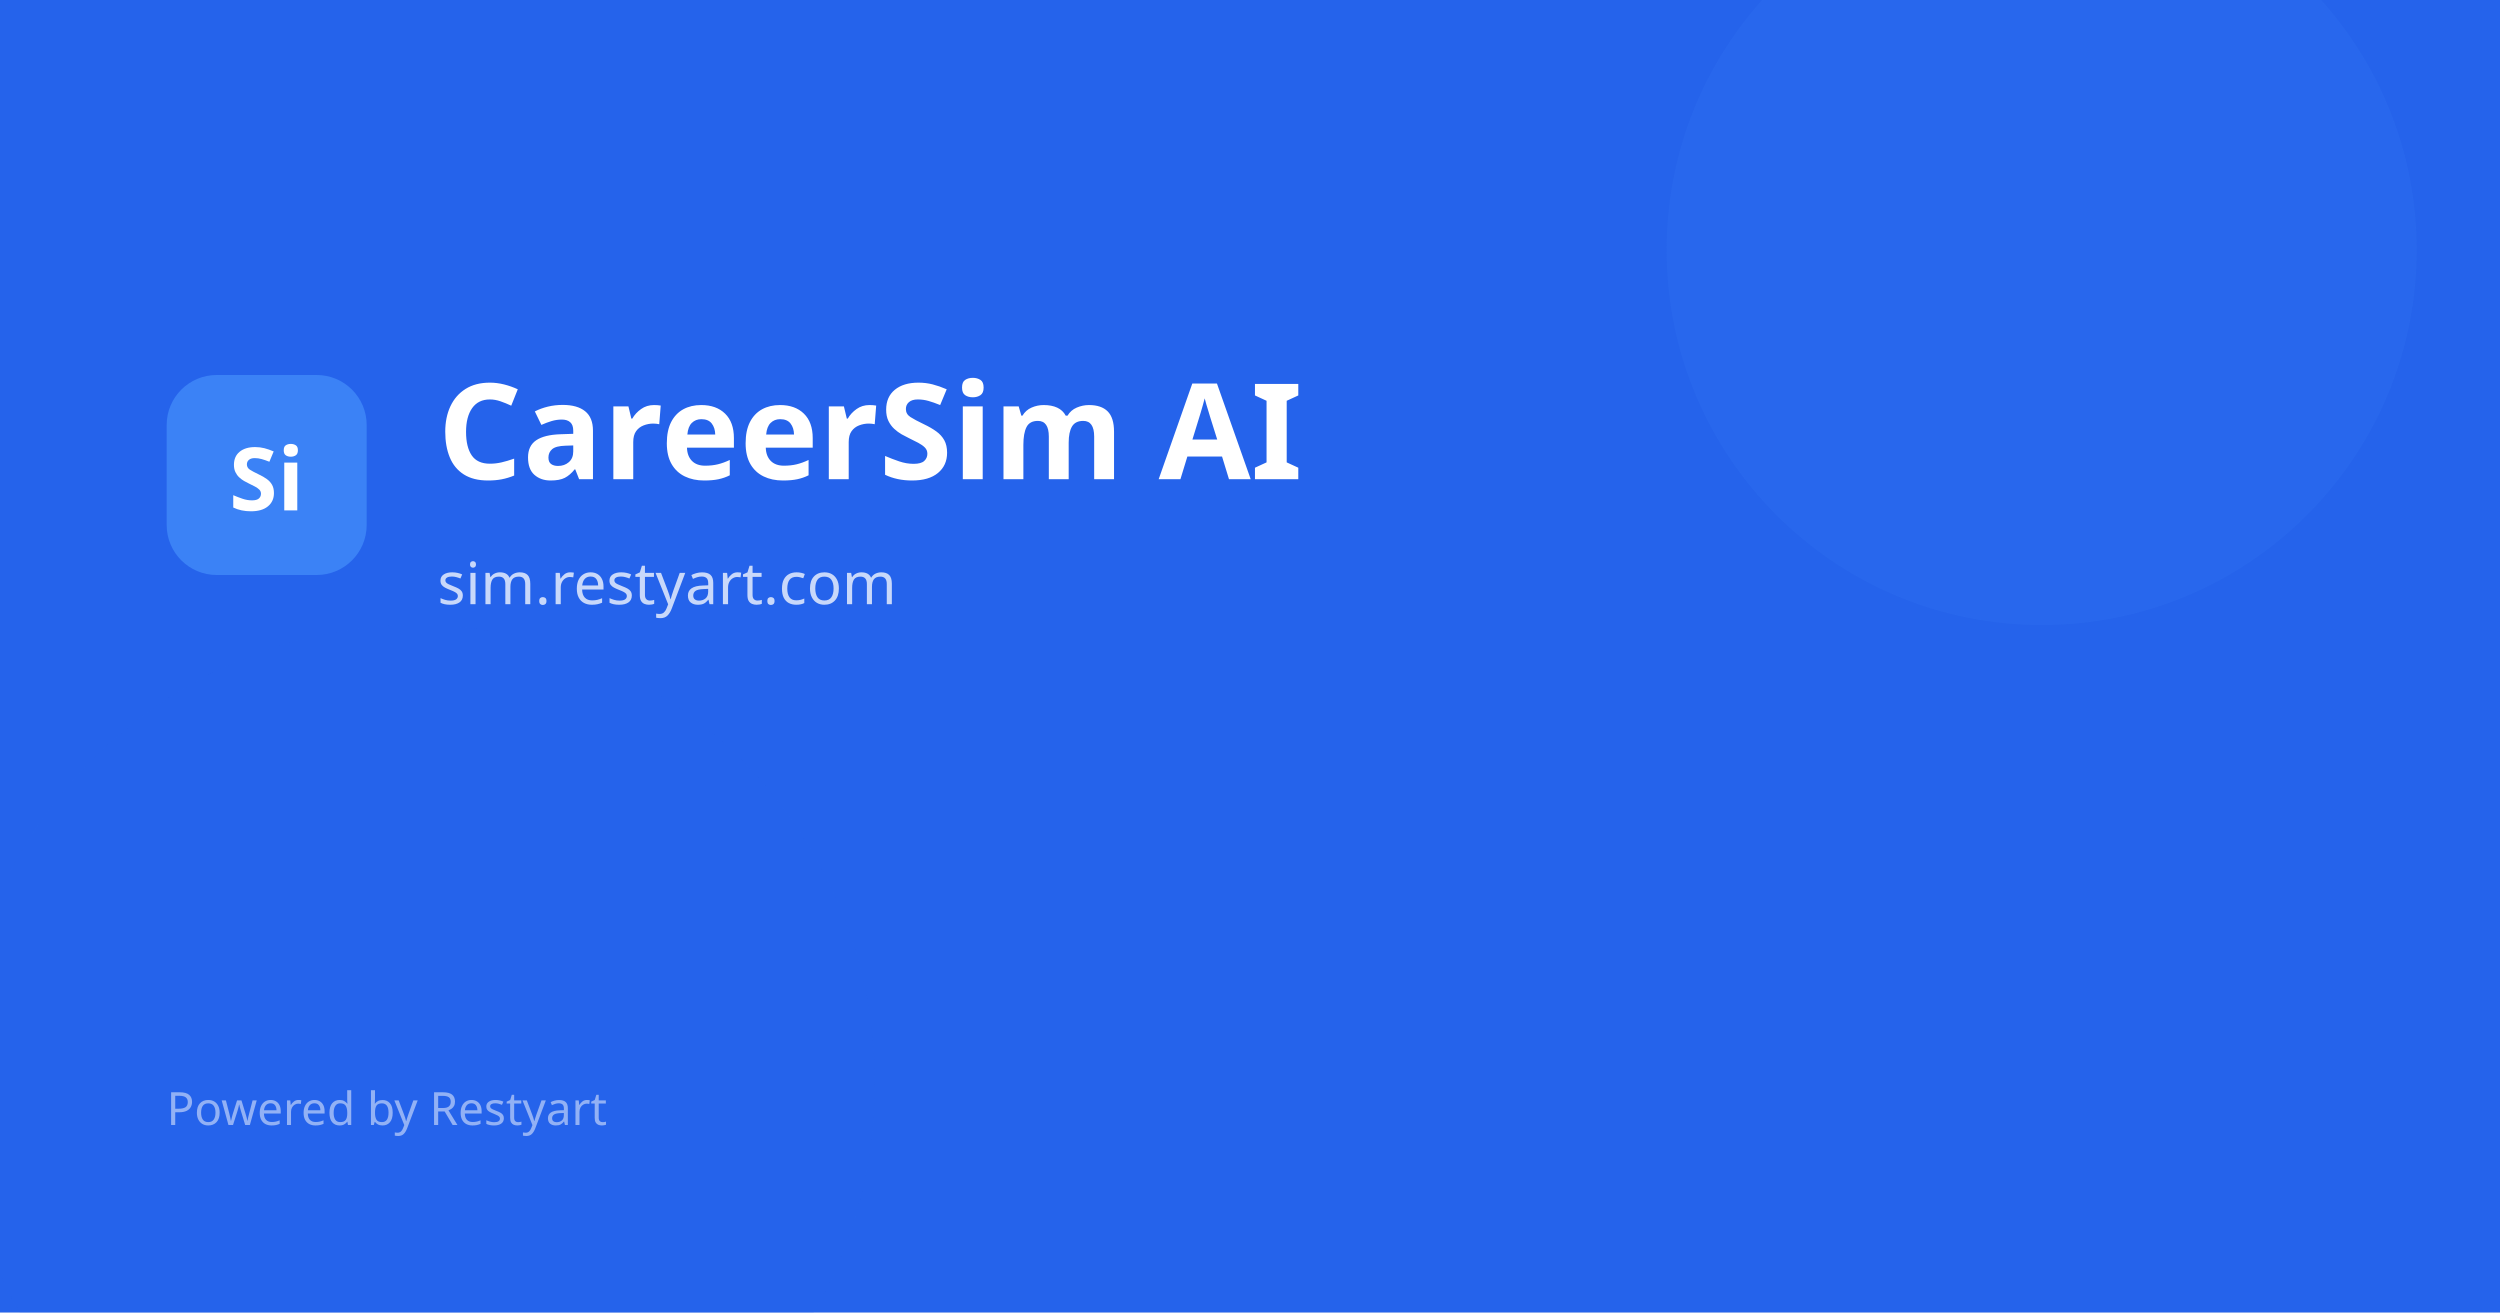
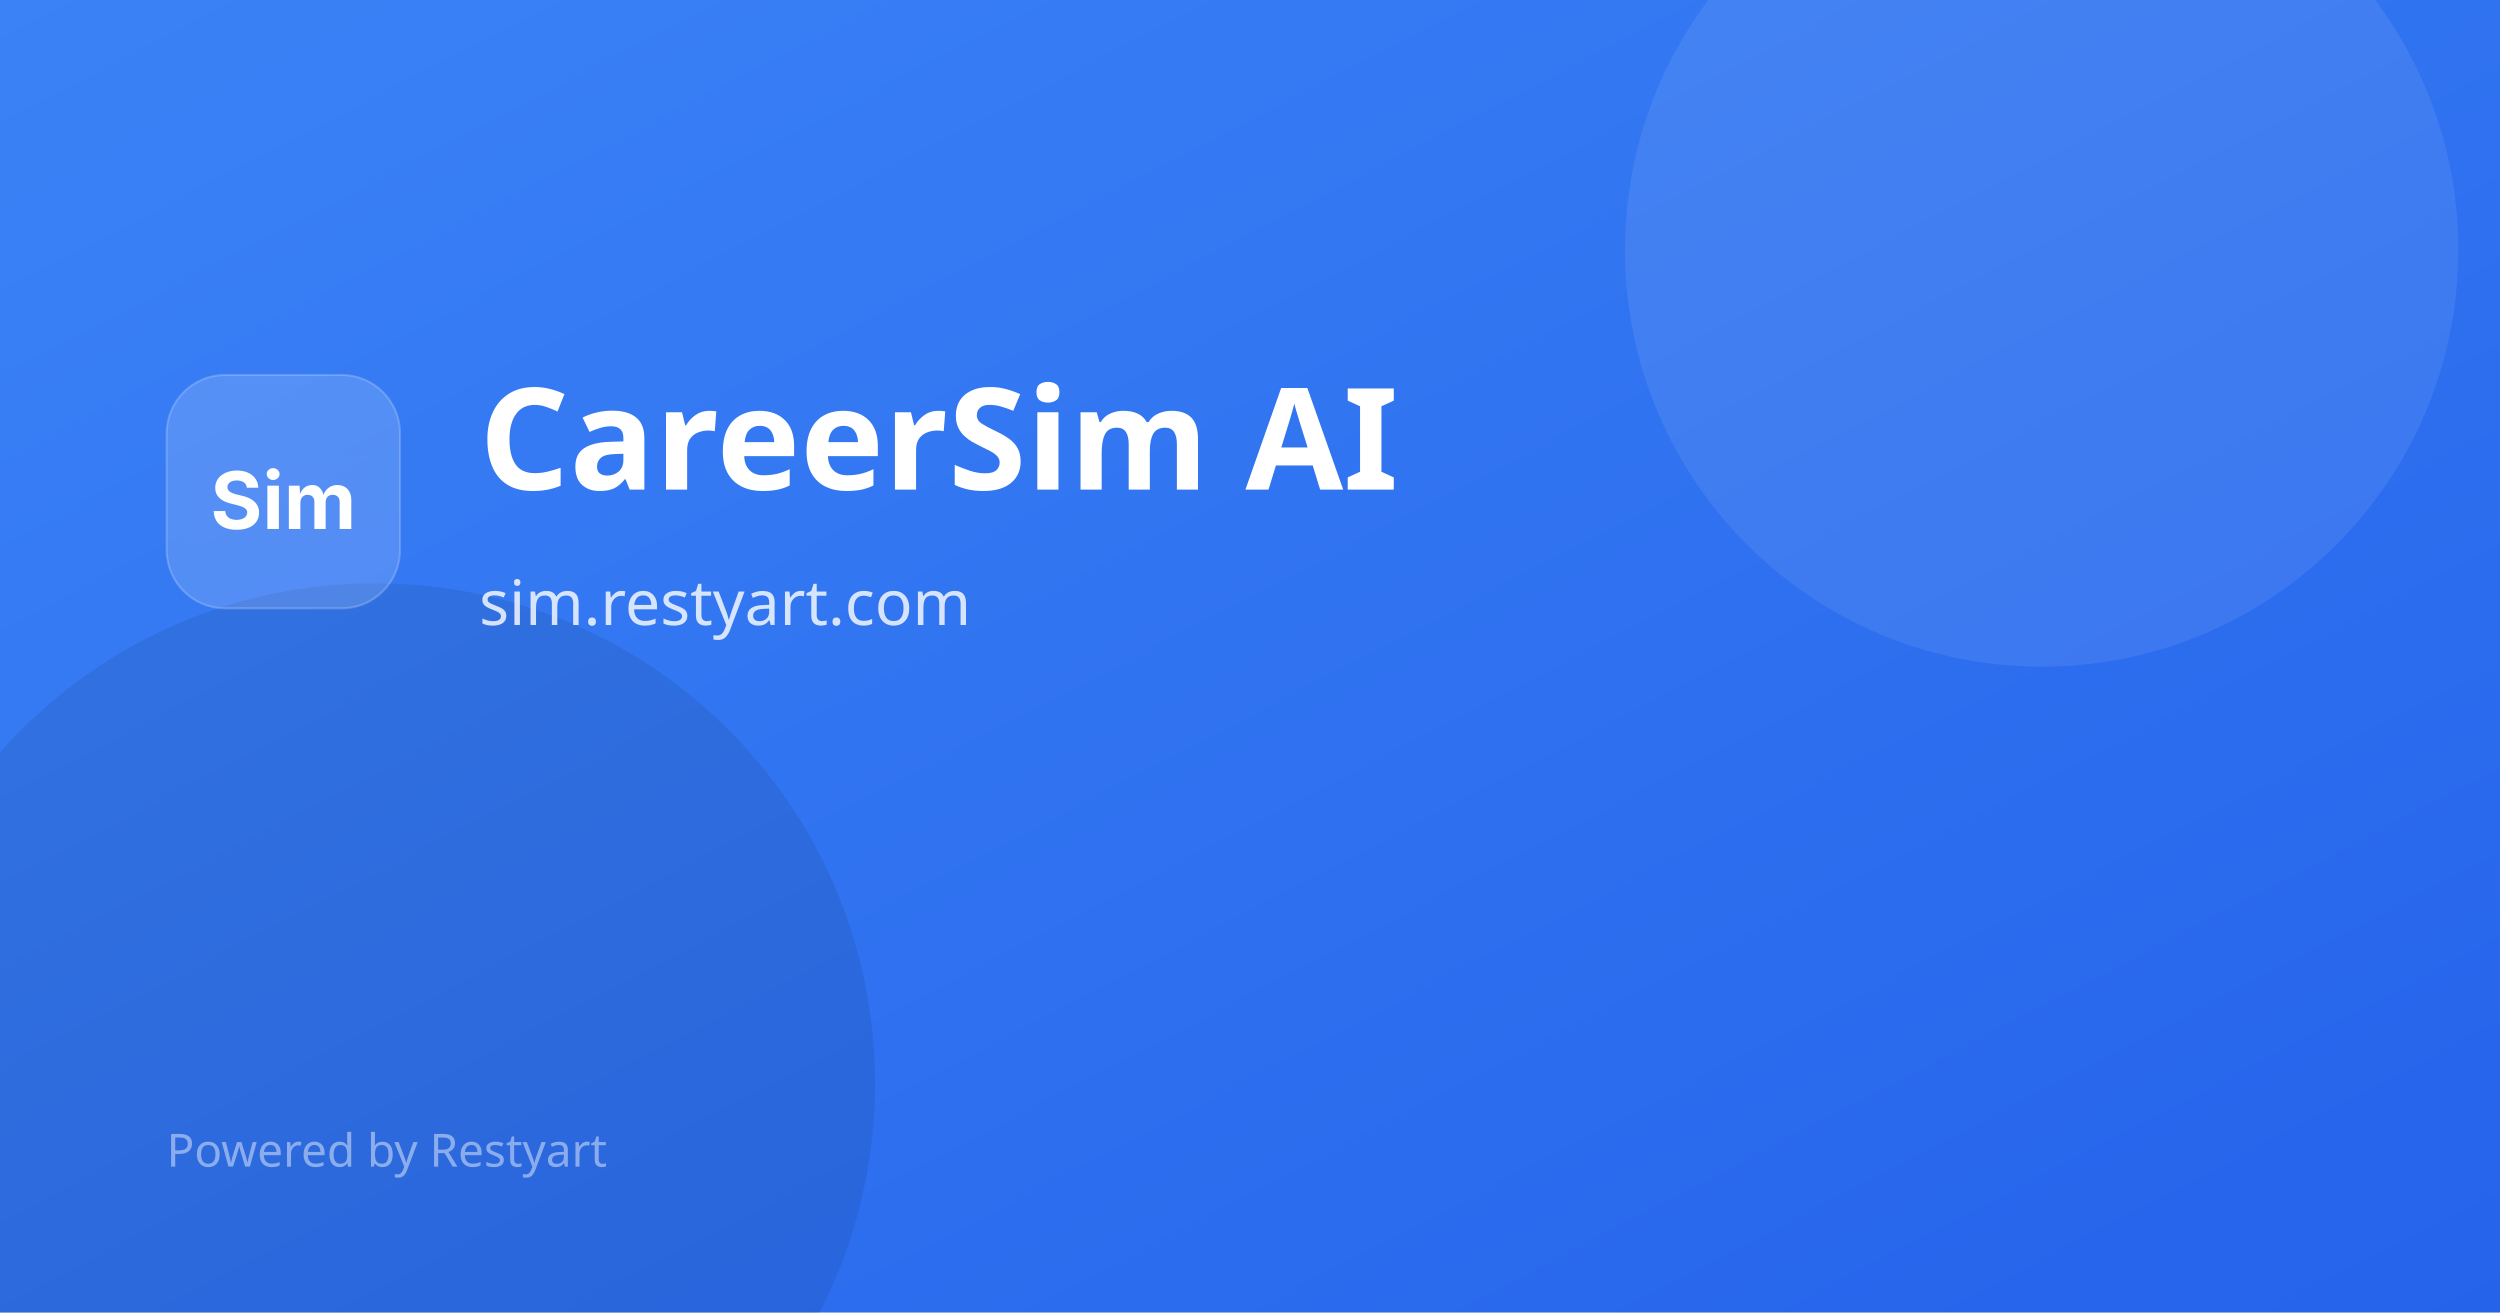
- <svg xmlns="http://www.w3.org/2000/svg" width="1200" height="630" viewBox="0 0 1200 630" fill="none">
+ <svg xmlns="http://www.w3.org/2000/svg" width="1200" height="630" viewBox="0 0 1200 630" fill="none" role="img" aria-label="CareerSim AI">
+   <defs>
+     <linearGradient id="bg" x1="0" y1="0" x2="1" y2="1">
+       <stop stop-color="#3B82F6" />
+       <stop offset="1" stop-color="#2563EB" />
+     </linearGradient>
+     <filter id="glow" x="-20%" y="-20%" width="140%" height="140%">
+       <feGaussianBlur stdDeviation="18" result="blur" />
+       <feMerge>
+         <feMergeNode in="blur" />
+         <feMergeNode in="SourceGraphic" />
+       </feMerge>
+     </filter>
+   </defs>
  <rect width="1200" height="630" fill="url(#bg)" />
-   <circle cx="980" cy="120" r="180" fill="#3B82F6" opacity="0.15" />
-   <circle cx="200" cy="520" r="220" fill="#2563EB" opacity="0.12" />
-   <rect x="80" y="180" width="96" height="96" rx="24" fill="#3B82F6" />
-   <text x="128" y="245" text-anchor="middle" font-family="system-ui,sans-serif" font-size="42" font-weight="700" fill="#fff">Si</text>
-   <text x="210" y="230" font-family="system-ui,sans-serif" font-size="64" font-weight="800" fill="#ffffff">CareerSim AI</text>
-   <text x="210" y="290" font-family="system-ui,sans-serif" font-size="28" fill="#ffffff" opacity="0.75">sim.restyart.com</text>
-   <text x="80" y="540" font-family="system-ui,sans-serif" font-size="22" fill="#ffffff" opacity="0.5">Powered by Restyart</text>
-   <defs>
-     <linearGradient id="bg" x1="0" y1="0" x2="1200" y2="630">
-       <stop stop-color="#2563EB" />
-       <stop offset="1" stop-color="#3B82F6" />
-     </linearGradient>
-   </defs>
+   <circle cx="980" cy="120" r="200" fill="#ffffff" opacity="0.08" />
+   <circle cx="180" cy="520" r="240" fill="#000000" opacity="0.08" />
+   <rect x="80" y="180" width="112" height="112" rx="28" fill="#ffffff" fill-opacity="0.15" stroke="#ffffff" stroke-opacity="0.2" />
+   <g transform="translate(80,180) scale(3.5)" filter="url(#glow)">
+     <text x="16" y="21.12" text-anchor="middle" font-family="system-ui,-apple-system,sans-serif" font-size="10.88" font-weight="700" fill="#ffffff">Sim</text>
+   </g>
+   <text x="230" y="235" font-family="system-ui,sans-serif" font-size="68" font-weight="800" fill="#ffffff">CareerSim AI</text>
+   <text x="230" y="300" font-family="system-ui,sans-serif" font-size="30" fill="#ffffff" opacity="0.8">sim.restyart.com</text>
+   <text x="80" y="560" font-family="system-ui,sans-serif" font-size="22" fill="#ffffff" opacity="0.45">Powered by Restyart</text>
</svg>
